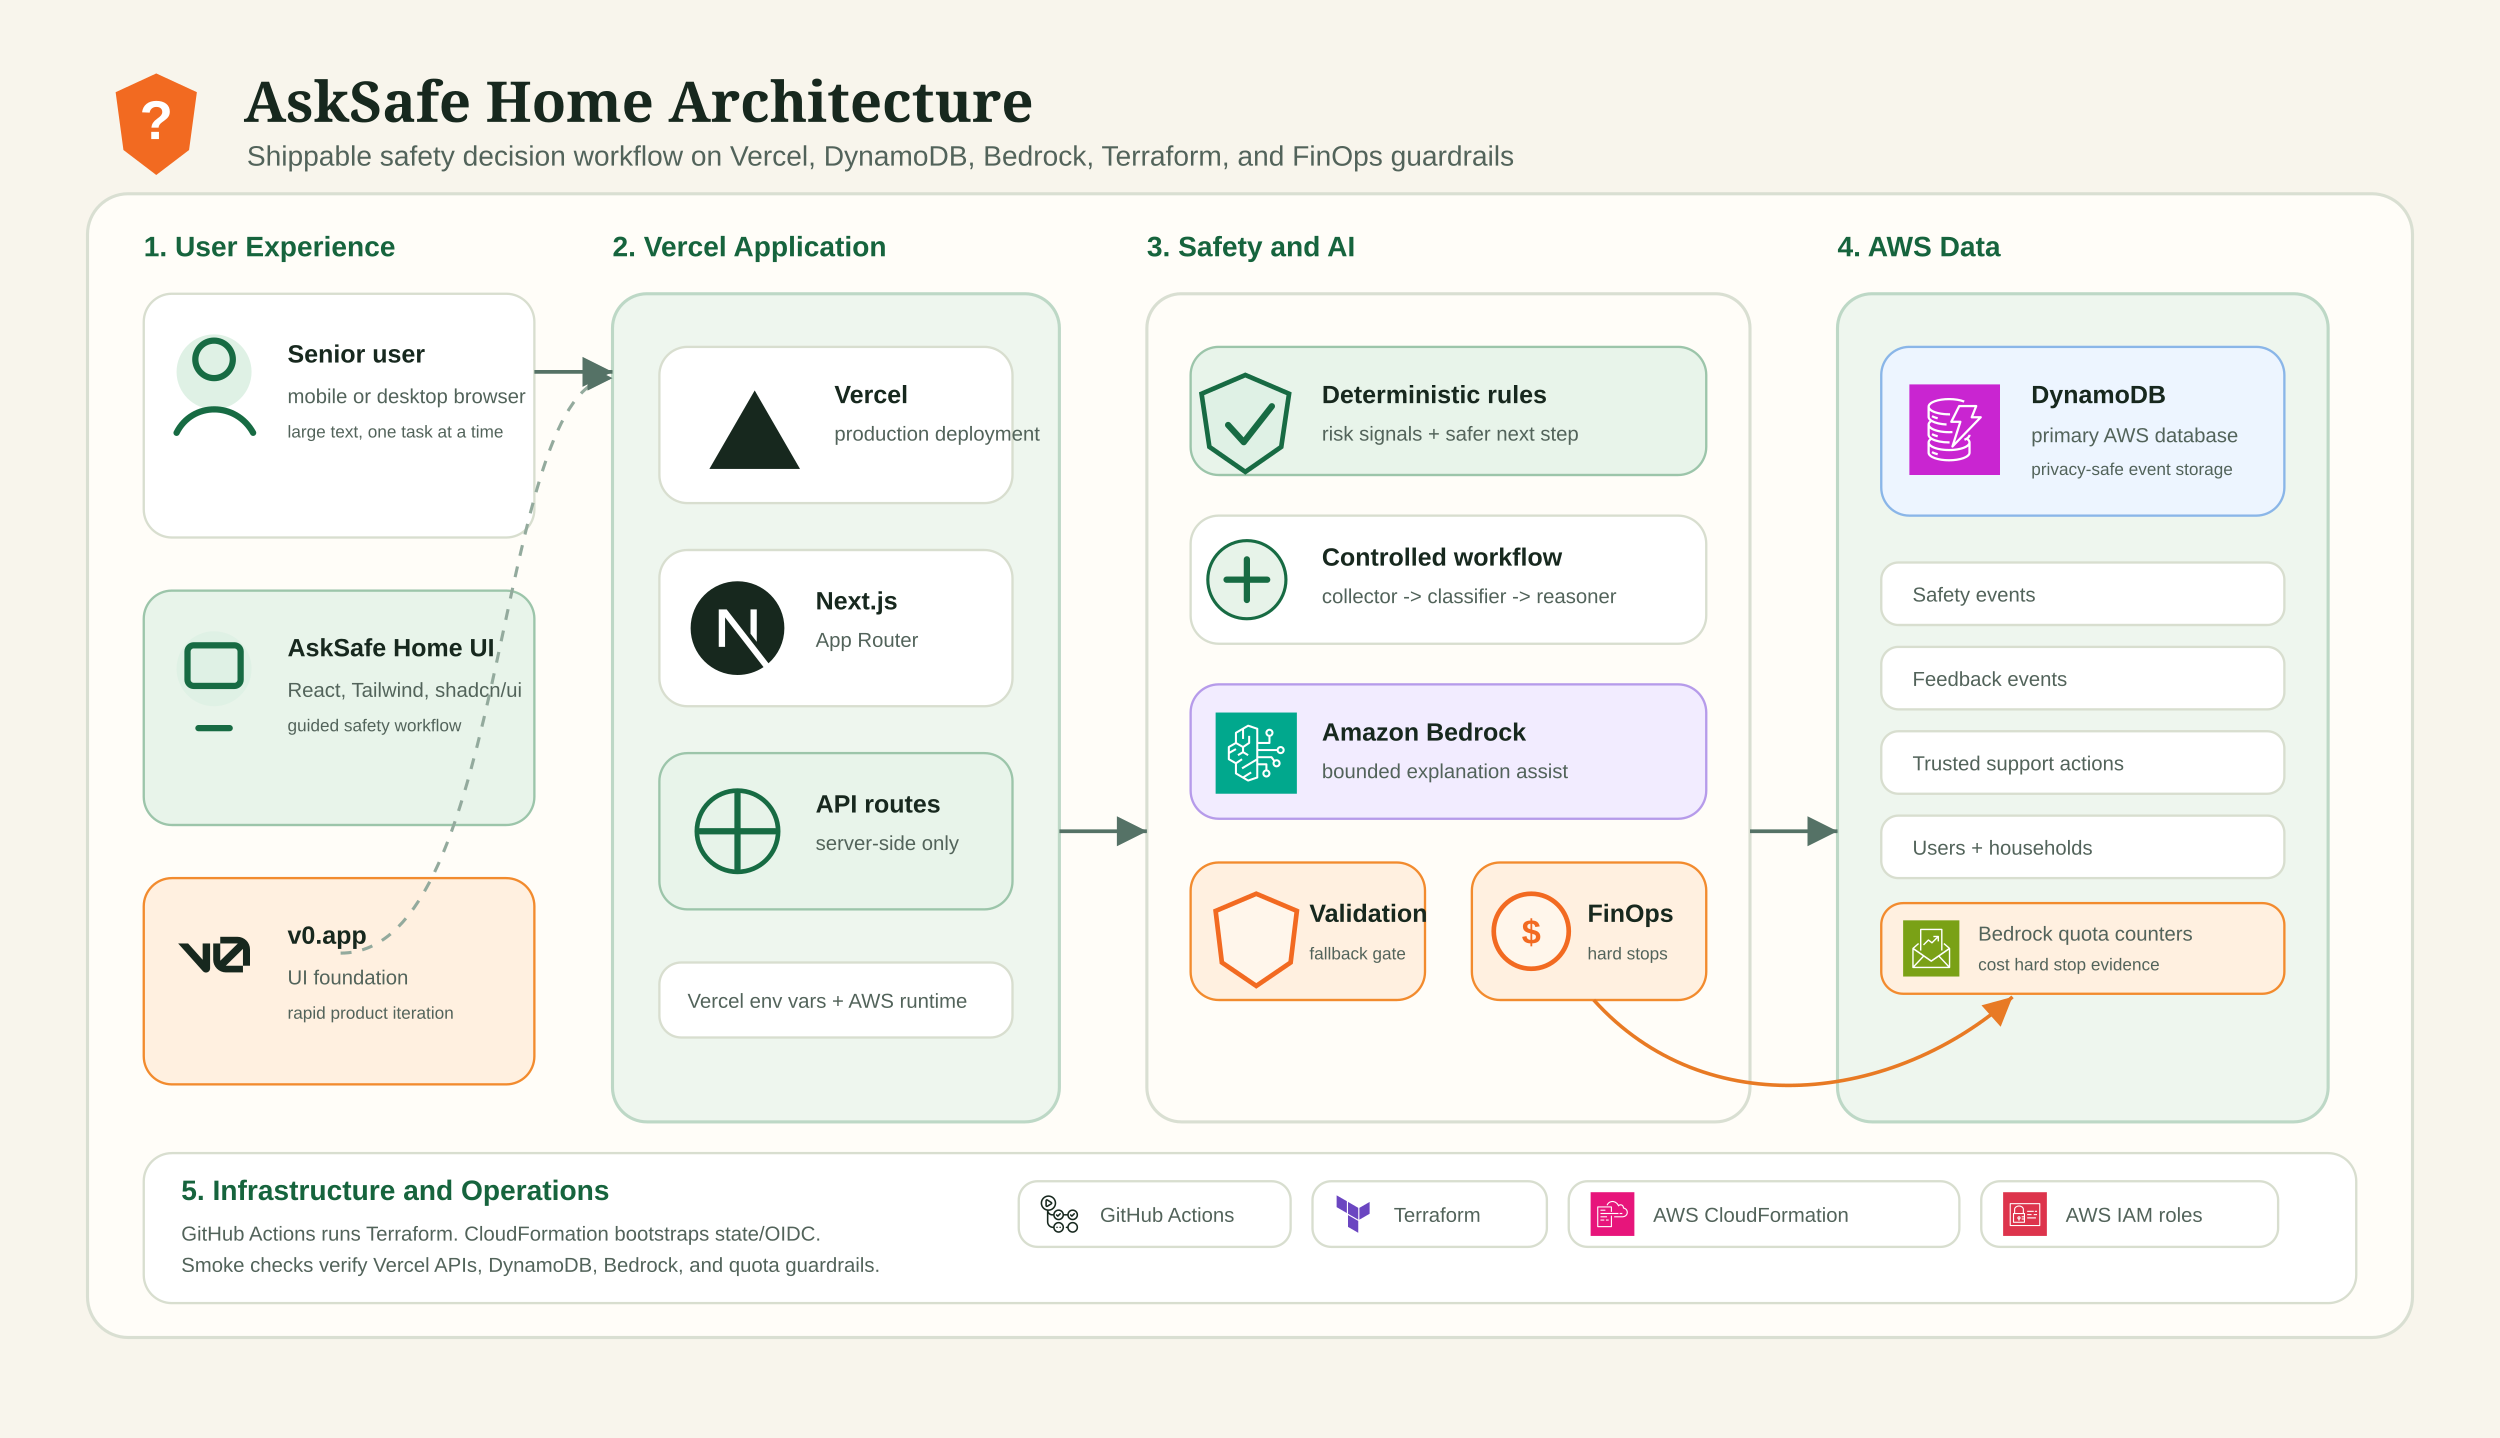
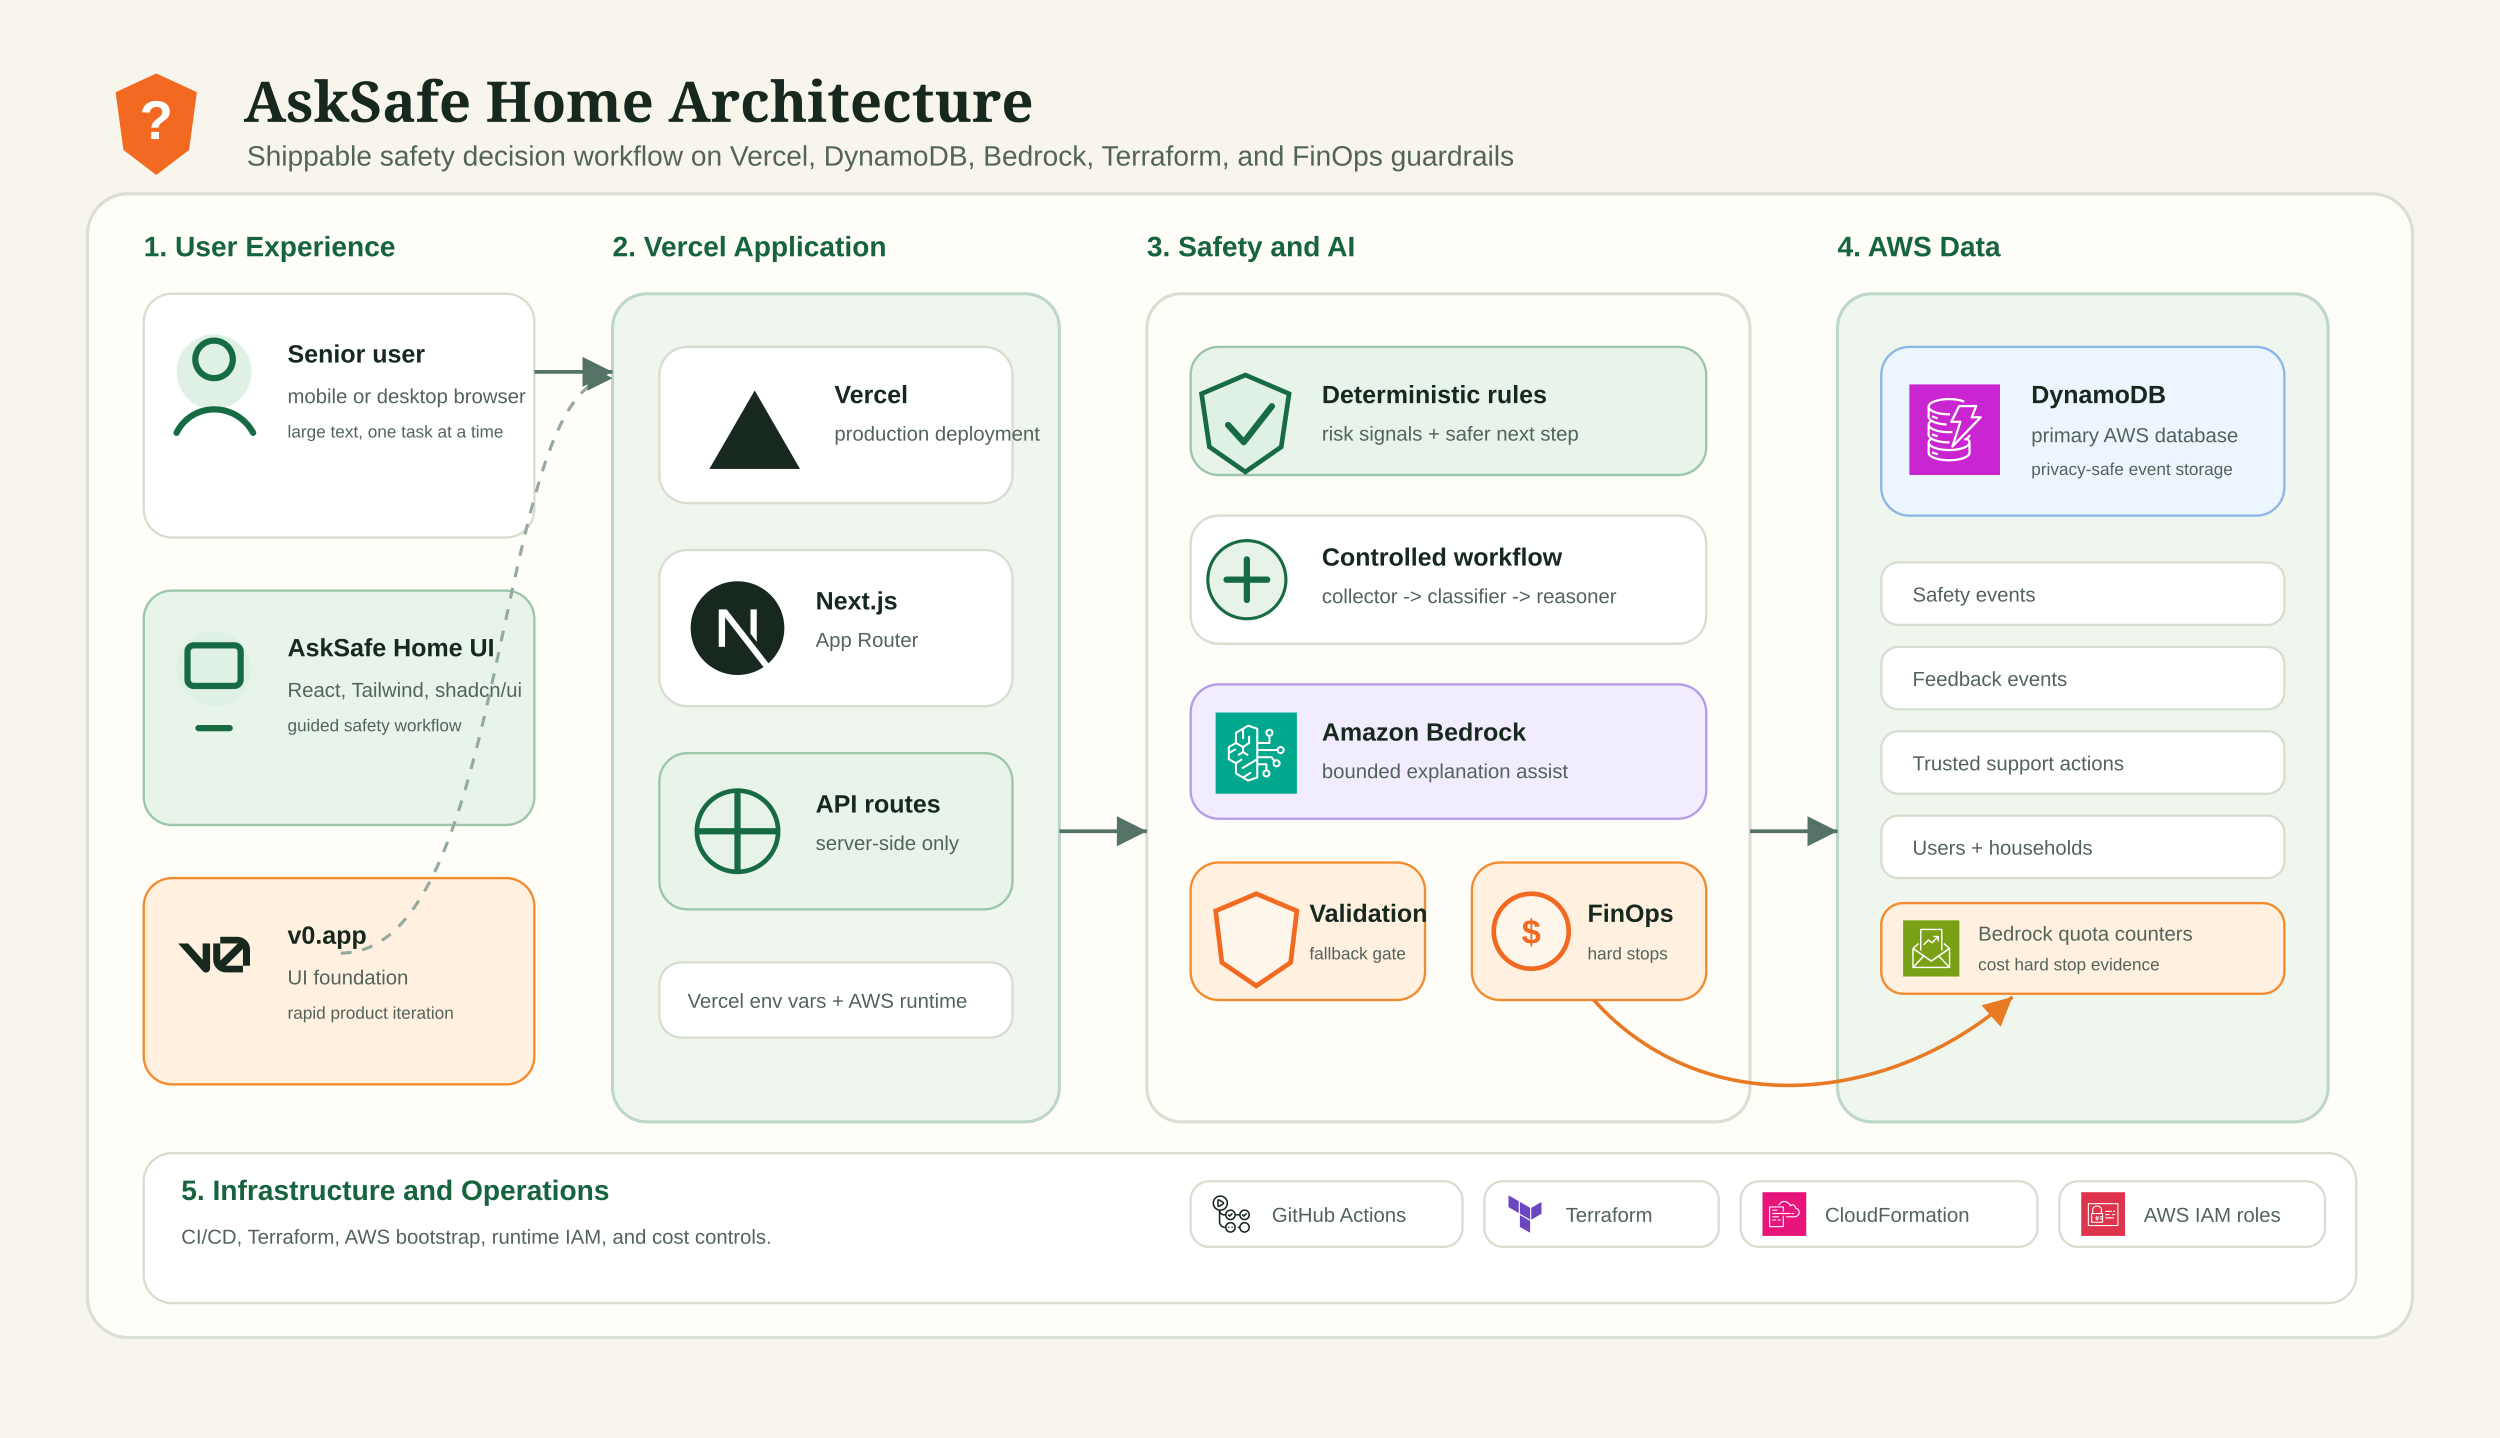
<svg xmlns="http://www.w3.org/2000/svg" width="1600" height="920" viewBox="0 0 1600 920" role="img" aria-labelledby="title desc">
  <defs>
    <style>
      .bg { fill: #f8f5ec; }
      .sheet { fill: #fffdf8; stroke: #d9dfd2; stroke-width: 2; }
      .lane { fill: #eef6ee; stroke: #bdd8c6; stroke-width: 2; }
      .lane-white { fill: #fffdf8; stroke: #d9dfd2; stroke-width: 2; }
      .warn { fill: #fff1e4; stroke: #f28b2e; stroke-width: 2; }
      .card { fill: #ffffff; stroke: #d8decf; stroke-width: 1.5; }
      .card-green { fill: #e8f4ea; stroke: #9cc5aa; stroke-width: 1.5; }
      .card-blue { fill: #edf5ff; stroke: #8ab6e8; stroke-width: 1.5; }
      .card-purple { fill: #f2ecff; stroke: #b69bea; stroke-width: 1.5; }
      .card-orange { fill: #fff0e0; stroke: #f28b2e; stroke-width: 1.5; }
      .title { font: 700 36px Georgia, serif; fill: #17281e; }
      .subtitle { font: 400 18px Arial, sans-serif; fill: #52635a; }
      .h { font: 700 18px Arial, sans-serif; fill: #16643d; }
      .label { font: 700 16px Arial, sans-serif; fill: #17281e; }
      .small { font: 400 13px Arial, sans-serif; fill: #52635a; }
      .tiny { font: 400 11px Arial, sans-serif; fill: #52635a; }
      .caption { font: 700 15px Arial, sans-serif; fill: #173f2b; }
      .line { fill: none; stroke: #557266; stroke-width: 2.4; }
      .dash { fill: none; stroke: #93aa9d; stroke-width: 2; stroke-dasharray: 7 7; }
      .cost-line { fill: none; stroke: #e87a24; stroke-width: 2.3; }
    </style>
    <marker id="arrow" markerWidth="12" markerHeight="12" refX="10" refY="6" orient="auto" markerUnits="strokeWidth">
      <path d="M2,2 L10,6 L2,10 Z" fill="#557266" />
    </marker>
    <marker id="arrow-orange" markerWidth="12" markerHeight="12" refX="10" refY="6" orient="auto" markerUnits="strokeWidth">
      <path d="M2,2 L10,6 L2,10 Z" fill="#e87a24" />
    </marker>
  </defs>
  <rect class="bg" width="1600" height="1050" />
  <g transform="translate(72 44)">
    <path d="M28 3 L54 15 L49 52 L28 68 L7 52 L2 15 Z" fill="#f26a21" />
    <text x="28" y="45" text-anchor="middle" font-family="Arial, sans-serif" font-size="35" font-weight="800" fill="#fff">?</text>
    <text x="84" y="34" class="title">AskSafe Home Architecture</text>
    <text x="86" y="62" class="subtitle">Shippable safety decision workflow on Vercel, DynamoDB, Bedrock, Terraform, and FinOps guardrails</text>
  </g>
  <rect class="sheet" x="56" y="124" width="1488" height="732" rx="26" />
  <g transform="translate(92 164)">
    <text class="h" x="0" y="0">1. User Experience</text>
    <rect class="card" x="0" y="24" width="250" height="156" rx="18" />
    <circle cx="45" cy="74" r="24" fill="#dff1e5" />
    <circle cx="45" cy="66" r="12" fill="none" stroke="#176b43" stroke-width="4" />
    <path d="M21 113 C31 93 59 93 70 113" fill="none" stroke="#176b43" stroke-width="4" stroke-linecap="round" />
    <text class="label" x="92" y="68">Senior user</text>
    <text class="small" x="92" y="94">mobile or desktop browser</text>
    <text class="tiny" x="92" y="116">large text, one task at a time</text>
    <rect class="card-green" x="0" y="214" width="250" height="150" rx="18" />
    <circle cx="45" cy="264" r="24" fill="#dff1e5" />
    <rect x="28" y="249" width="34" height="26" rx="4" fill="none" stroke="#176b43" stroke-width="4" />
    <path d="M35 302 H55" stroke="#176b43" stroke-width="4" stroke-linecap="round" />
    <text class="label" x="92" y="256">AskSafe Home UI</text>
    <text class="small" x="92" y="282">React, Tailwind, shadcn/ui</text>
    <text class="tiny" x="92" y="304">guided safety workflow</text>
    <rect class="card-orange" x="0" y="398" width="250" height="132" rx="18" />
    <svg x="22" y="424" width="46" height="46" viewBox="0 0 24 24" fill="#17281e">
      <path d="M14.066 6.028v2.22h5.729q.075-.001.148.005l-5.853 5.752a2 2 0 0 1-.024-.309V8.247h-2.353v5.45c0 2.322 1.935 4.222 4.258 4.222h5.675v-2.22h-5.675q-.03 0-.059-.003l5.729-5.629q.006.082.006.166v5.465H24v-5.465a4.204 4.204 0 0 0-4.205-4.205zM0 8.245l8.28 9.266c.839.94 2.396.346 2.396-.914V8.245H8.19v5.44l-4.86-5.44Z" />
    </svg>
    <text class="label" x="92" y="440">v0.app</text>
    <text class="small" x="92" y="466">UI foundation</text>
    <text class="tiny" x="92" y="488">rapid product iteration</text>
  </g>
  <g transform="translate(392 164)">
    <text class="h" x="0" y="0">2. Vercel Application</text>
    <rect class="lane" x="0" y="24" width="286" height="530" rx="22" />
    <rect class="card" x="30" y="58" width="226" height="100" rx="18" />
    <svg x="62" y="82" width="58" height="58" viewBox="0 0 24 24" fill="#17281e">
      <path d="m12 1.608 12 20.784H0Z" />
    </svg>
    <text class="label" x="142" y="94">Vercel</text>
    <text class="small" x="142" y="118">production deployment</text>
    <rect class="card" x="30" y="188" width="226" height="100" rx="18" />
    <svg x="50" y="208" width="60" height="60" viewBox="0 0 24 24" fill="#17281e">
      <path d="M18.665 21.978C16.758 23.255 14.465 24 12 24 5.377 24 0 18.623 0 12S5.377 0 12 0s12 5.377 12 12c0 3.583-1.574 6.801-4.067 9.001L9.219 7.2H7.2v9.596h1.615V9.251l9.85 12.727Zm-3.332-8.533 1.6 2.061V7.2h-1.6v6.245Z" />
    </svg>
    <text class="label" x="130" y="226">Next.js</text>
    <text class="small" x="130" y="250">App Router</text>
    <rect class="card-green" x="30" y="318" width="226" height="100" rx="18" />
    <circle cx="80" cy="368" r="26" fill="#e7f3e9" stroke="#176b43" stroke-width="3" />
    <path d="M56 368 H104 M80 344 V392" stroke="#176b43" stroke-width="4" stroke-linecap="round" />
    <text class="label" x="130" y="356">API routes</text>
    <text class="small" x="130" y="380">server-side only</text>
    <rect class="card" x="30" y="452" width="226" height="48" rx="14" />
    <text class="small" x="48" y="481">Vercel env vars + AWS runtime</text>
  </g>
  <g transform="translate(734 164)">
    <text class="h" x="0" y="0">3. Safety and AI</text>
    <rect class="lane-white" x="0" y="24" width="386" height="530" rx="22" />
    <rect class="card-green" x="28" y="58" width="330" height="82" rx="18" />
    <path d="M63 76 L91 88 L86 122 L63 138 L40 122 L35 88 Z" fill="#dff1e5" stroke="#176b43" stroke-width="3" />
    <path d="M52 108 L62 119 L80 96" fill="none" stroke="#176b43" stroke-width="4" stroke-linecap="round" stroke-linejoin="round" />
    <text class="label" x="112" y="94">Deterministic rules</text>
    <text class="small" x="112" y="118">risk signals + safer next step</text>
    <rect class="card" x="28" y="166" width="330" height="82" rx="18" />
    <circle cx="64" cy="207" r="25" fill="#e7f3e9" stroke="#176b43" stroke-width="2" />
    <path d="M51 207 H77 M64 194 V220" stroke="#176b43" stroke-width="4" stroke-linecap="round" />
    <text class="label" x="112" y="198">Controlled workflow</text>
    <text class="small" x="112" y="222">collector -&gt; classifier -&gt; reasoner</text>
    <rect class="card-purple" x="28" y="274" width="330" height="86" rx="18" />
    <svg x="44" y="292" width="52" height="52" viewBox="0 0 80 80">
      <g id="Icon-Architecture/64/Arch_Amazon-Bedrock_64" stroke="none" stroke-width="1" fill="none" fill-rule="evenodd">
        <g id="Icon-Architecture-BG/64/Machine-Learning" fill="#01A88D">
          <rect id="Rectangle" x="0" y="0" width="80" height="80" />
        </g>
        <g id="Icon-Service/64/Amazon-Bedrock_64" transform="translate(12, 12)" fill="#FFFFFF">
          <path d="M52,27 C50.897,27 50,26.103 50,25 C50,23.897 50.897,23 52,23 C53.103,23 54,23.897 54,25 C54,26.103 53.103,27 52,27 L52,27 Z M20.113,53.908 L16.865,52.014 L23.53,47.848 L22.47,46.152 L14.913,50.875 L9,47.426 L9,38.535 L14.555,34.832 L13.445,33.168 L7.959,36.825 L2,33.42 L2,28.58 L8.496,24.868 L7.504,23.132 L2,26.277 L2,22.58 L8,19.152 L14,22.58 L14,26.434 L9.485,29.143 L10.515,30.857 L15,28.166 L19.485,30.857 L20.515,29.143 L16,26.434 L16,22.535 L21.555,18.832 C21.833,18.646 22,18.334 22,18 L22,11 L20,11 L20,17.465 L14.959,20.825 L9,17.42 L9,8.574 L14,5.658 L14,14 L16,14 L16,4.491 L20.113,2.092 L28,4.721 L28,33.434 L13.485,42.143 L14.515,43.857 L28,35.766 L28,51.279 L20.113,53.908 Z M50,38 C50,39.103 49.103,40 48,40 C46.897,40 46,39.103 46,38 C46,36.897 46.897,36 48,36 C49.103,36 50,36.897 50,38 L50,38 Z M40,48 C40,49.103 39.103,50 38,50 C36.897,50 36,49.103 36,48 C36,46.897 36.897,46 38,46 C39.103,46 40,46.897 40,48 L40,48 Z M39,8 C39,6.897 39.897,6 41,6 C42.103,6 43,6.897 43,8 C43,9.103 42.103,10 41,10 C39.897,10 39,9.103 39,8 L39,8 Z M52,21 C50.141,21 48.589,22.28 48.142,24 L30,24 L30,19 L41,19 C41.553,19 42,18.552 42,18 L42,11.858 C43.72,11.411 45,9.858 45,8 C45,5.794 43.206,4 41,4 C38.794,4 37,5.794 37,8 C37,9.858 38.28,11.411 40,11.858 L40,17 L30,17 L30,4 C30,3.569 29.725,3.188 29.316,3.051 L20.316,0.051 C20.042,-0.039 19.744,-0.009 19.496,0.136 L7.496,7.136 C7.188,7.315 7,7.645 7,8 L7,17.42 L0.504,21.132 C0.192,21.31 0,21.641 0,22 L0,34 C0,34.359 0.192,34.69 0.504,34.868 L7,38.58 L7,48 C7,48.355 7.188,48.685 7.496,48.864 L19.496,55.864 C19.65,55.954 19.825,56 20,56 C20.106,56 20.213,55.983 20.316,55.949 L29.316,52.949 C29.725,52.812 30,52.431 30,52 L30,40 L37,40 L37,44.142 C35.28,44.589 34,46.142 34,48 C34,50.206 35.794,52 38,52 C40.206,52 42,50.206 42,48 C42,46.142 40.72,44.589 39,44.142 L39,39 C39,38.448 38.553,38 38,38 L30,38 L30,33 L42.5,33 L44.638,35.85 C44.239,36.472 44,37.207 44,38 C44,40.206 45.794,42 48,42 C50.206,42 52,40.206 52,38 C52,35.794 50.206,34 48,34 C47.316,34 46.682,34.188 46.119,34.492 L43.8,31.4 C43.611,31.148 43.314,31 43,31 L30,31 L30,26 L48.142,26 C48.589,27.72 50.141,29 52,29 C54.206,29 56,27.206 56,25 C56,22.794 54.206,21 52,21 L52,21 Z" id="Fill-1" />
        </g>
      </g>
    </svg>
    <text class="label" x="112" y="310">Amazon Bedrock</text>
    <text class="small" x="112" y="334">bounded explanation assist</text>
    <rect class="card-orange" x="28" y="388" width="150" height="88" rx="18" />
    <path d="M70 408 L96 419 L92 452 L70 467 L48 452 L44 419 Z" fill="#fff6eb" stroke="#f26a21" stroke-width="3" />
    <text class="label" x="104" y="426">Validation</text>
    <text class="tiny" x="104" y="450">fallback gate</text>
    <rect class="card-orange" x="208" y="388" width="150" height="88" rx="18" />
    <circle cx="246" cy="432" r="24" fill="#fff6eb" stroke="#f26a21" stroke-width="3" />
    <text x="246" y="440" text-anchor="middle" font-family="Arial, sans-serif" font-size="22" font-weight="800" fill="#f26a21">$</text>
    <text class="label" x="282" y="426">FinOps</text>
    <text class="tiny" x="282" y="450">hard stops</text>
  </g>
  <g transform="translate(1176 164)">
    <text class="h" x="0" y="0">4. AWS Data</text>
    <rect class="lane" x="0" y="24" width="314" height="530" rx="22" />
    <rect class="card-blue" x="28" y="58" width="258" height="108" rx="18" />
    <svg x="46" y="82" width="58" height="58" viewBox="0 0 80 80">
      <g id="Icon-Architecture/64/Arch_Amazon-DynamoDB_64" stroke="none" stroke-width="1" fill="none" fill-rule="evenodd">
        <g id="Icon-Architecture-BG/64/Database" fill="#C925D1">
          <rect id="Rectangle" x="0" y="0" width="80" height="80" />
        </g>
        <path d="M52.086,54.85 C48.748,57.549 41.745,58.975 35.044,58.975 C28.342,58.975 21.337,57.548 18,54.849 L18,60.285 L18.001,60.285 C18.001,62.995 25,66.016 35.044,66.016 C45.08,66.016 52.075,62.999 52.086,60.29 L52.086,54.85 Z M52.087,44.522 L54.087,44.511 L54.087,44.522 C54.087,45.73 53.482,46.858 52.304,47.891 C53.732,49.147 54.087,50.38 54.087,51.258 C54.087,51.264 54.086,51.269 54.086,51.275 L54.086,60.285 L54.087,60.285 C54.087,65.295 44.275,68 35.044,68 C25.835,68 16.05,65.307 16.003,60.319 C16.003,60.314 16,60.309 16,60.304 L16,51.255 C16,51.253 16.002,51.25 16.002,51.247 C16.005,50.369 16.361,49.141 17.787,47.888 C16.37,46.636 16.01,45.415 16.001,44.544 L16.002,44.544 C16.002,44.54 16,44.537 16,44.533 L16,35.484 C16,35.481 16.002,35.478 16.002,35.475 C16.005,34.597 16.362,33.369 17.788,32.117 C16.37,30.865 16.01,29.643 16.001,28.773 L16.002,28.773 C16.002,28.769 16,28.765 16,28.761 L16,19.713 C16,19.71 16.002,19.707 16.002,19.704 C16.019,14.7 25.82,12 35.044,12 C40.255,12 45.261,12.828 48.778,14.272 L48.013,16.105 C44.73,14.757 40.003,13.984 35.044,13.984 C25,13.984 18.001,17.005 18.001,19.717 C18.001,22.429 25,25.45 35.044,25.45 C35.315,25.453 35.58,25.45 35.848,25.44 L35.932,27.422 C35.636,27.434 35.34,27.434 35.044,27.434 C28.342,27.434 21.337,26.007 18,23.308 L18,28.74 L18.001,28.74 L18.001,28.763 C18.011,29.803 19.078,30.712 19.972,31.289 C22.662,33.004 27.482,34.175 32.857,34.418 L32.766,36.4 C27.321,36.153 22.553,35.023 19.484,33.292 C18.728,33.857 18.001,34.622 18.001,35.489 C18.001,38.2 25,41.221 35.044,41.221 C36.029,41.221 37.007,41.189 37.952,41.123 L38.091,43.102 C37.101,43.17 36.075,43.205 35.044,43.205 C28.342,43.205 21.337,41.778 18,39.079 L18,44.511 L18.001,44.511 C18.011,45.575 19.078,46.482 19.972,47.06 C23.048,49.023 28.824,50.245 35.044,50.245 L35.484,50.245 L35.484,52.229 L35.044,52.229 C28.725,52.229 22.982,51.055 19.47,49.073 C18.718,49.637 18.001,50.398 18.001,51.258 C18.001,53.97 25,56.992 35.044,56.992 C45.08,56.992 52.075,53.974 52.086,51.265 L52.086,51.255 L52.086,51.254 C52.084,50.392 51.364,49.631 50.61,49.067 C50.122,49.344 49.599,49.61 49.004,49.855 L48.238,48.022 C48.964,47.724 49.594,47.402 50.111,47.062 C51.013,46.474 52.087,45.555 52.087,44.522 L52.087,44.522 Z M60.653,30.017 L55.049,30.017 C54.718,30.017 54.407,29.854 54.222,29.582 C54.035,29.31 53.997,28.964 54.119,28.66 L57.528,20.138 L44.619,20.138 L38.619,32.04 L45.001,32.04 C45.32,32.04 45.62,32.192 45.809,32.447 C45.996,32.703 46.051,33.031 45.954,33.333 L40.258,51.089 L60.653,30.017 Z M63.722,29.712 L38.723,55.54 C38.528,55.74 38.266,55.844 38.001,55.844 C37.825,55.844 37.648,55.799 37.49,55.705 C37.09,55.469 36.907,54.992 37.048,54.552 L43.634,34.024 L37.001,34.024 C36.654,34.024 36.333,33.846 36.15,33.554 C35.968,33.261 35.951,32.896 36.107,32.589 L43.107,18.703 C43.276,18.367 43.622,18.154 44.001,18.154 L59.001,18.154 C59.332,18.154 59.643,18.318 59.828,18.589 C60.015,18.862 60.053,19.207 59.931,19.512 L56.522,28.033 L63,28.033 C63.4,28.033 63.763,28.271 63.92,28.636 C64.077,29.002 63.999,29.426 63.722,29.712 L63.722,29.712 Z M19.455,60.674 C20.872,61.473 22.656,62.144 24.757,62.668 L25.245,60.744 C23.346,60.271 21.686,59.65 20.443,58.95 L19.455,60.674 Z M24.757,46.799 L25.245,44.875 C23.346,44.401 21.686,43.78 20.443,43.08 L19.455,44.805 C20.872,45.603 22.655,46.275 24.757,46.799 L24.757,46.799 Z M19.455,28.936 L20.443,27.211 C21.684,27.911 23.345,28.531 25.245,29.006 L24.757,30.929 C22.653,30.404 20.87,29.733 19.455,28.936 L19.455,28.936 Z" id="Amazon-DynamoDB_Icon_64_Squid" fill="#FFFFFF" />
      </g>
    </svg>
    <text class="label" x="124" y="94">DynamoDB</text>
    <text class="small" x="124" y="119">primary AWS database</text>
    <text class="tiny" x="124" y="140">privacy-safe event storage</text>
    <rect class="card" x="28" y="196" width="258" height="40" rx="11" />
    <text class="small" x="48" y="221">Safety events</text>
    <rect class="card" x="28" y="250" width="258" height="40" rx="11" />
    <text class="small" x="48" y="275">Feedback events</text>
    <rect class="card" x="28" y="304" width="258" height="40" rx="11" />
    <text class="small" x="48" y="329">Trusted support actions</text>
    <rect class="card" x="28" y="358" width="258" height="40" rx="11" />
    <text class="small" x="48" y="383">Users + households</text>
    <rect class="card-orange" x="28" y="414" width="258" height="58" rx="14" />
    <svg x="42" y="425" width="36" height="36" viewBox="0 0 80 80">
      <g id="Icon-Architecture/64/Arch_AWS-Budgets_64" stroke="none" stroke-width="1" fill="none" fill-rule="evenodd">
        <g id="Icon-Architecture-BG/64/AWS-Cost-Management" fill="#7AA116">
          <rect id="Rectangle" x="0" y="0" width="80" height="80" />
        </g>
        <path d="M49,30 L49,25.414 L41.707,32.707 C41.346,33.069 40.772,33.098 40.375,32.781 L36.074,29.34 L29.707,35.707 L28.293,34.293 L35.293,27.293 C35.654,26.932 36.228,26.901 36.625,27.219 L40.926,30.66 L47.586,24 L43,24 L43,22 L50,22 C50.553,22 51,22.448 51,23 L51,30 L49,30 Z M26,43 L24,43 L24,13 C24,12.448 24.447,12 25,12 L55,12 C55.553,12 56,12.448 56,13 L56,43 L54,43 L54,14 L26,14 L26,43 Z M15,64.471 L15,42.061 L27.74,50.881 L15,64.471 Z M40,59.125 C40.224,59.125 40.447,59.058 40.641,58.925 L50.597,52.032 L63.691,66 L16.309,66 L29.403,52.032 L39.359,58.925 C39.553,59.058 39.776,59.125 40,59.125 L40,59.125 Z M52.26,50.881 L65,42.061 L65,64.471 L52.26,50.881 Z M66.658,39.248 L58.658,32.248 L57.342,33.752 L64.279,39.823 L40,56.632 L15.721,39.823 L22.658,33.752 L21.342,32.248 L13.342,39.248 C13.124,39.438 13,39.711 13,40 L13,67 C13,67.552 13.447,68 14,68 L66,68 C66.553,68 67,67.552 67,67 L67,40 C67,39.711 66.876,39.438 66.658,39.248 L66.658,39.248 Z" id="AWS-Budgets_Icon_64_Squid" fill="#FFFFFF" />
      </g>
    </svg>
    <text class="small" x="90" y="438">Bedrock quota counters</text>
    <text class="tiny" x="90" y="457">cost hard stop evidence</text>
  </g>
  <path class="line" marker-end="url(#arrow)" d="M342 238 H392" />
  <path class="dash" marker-end="url(#arrow)" d="M218 610 C328 610 315 242 392 242" />
  <path class="line" marker-end="url(#arrow)" d="M678 532 H734" />
  <path class="line" marker-end="url(#arrow)" d="M1120 532 H1176" />
  <path class="cost-line" marker-end="url(#arrow-orange)" d="M1020 640 C1092 720 1212 706 1288 638" />
  <g transform="translate(92 738)">
    <rect class="card" x="0" y="0" width="1416" height="96" rx="18" />
    <text class="h" x="24" y="30">5. Infrastructure and Operations</text>
-     <text class="small" x="24" y="56">GitHub Actions runs Terraform. CloudFormation bootstraps state/OIDC.</text>
-     <text class="small" x="24" y="76">Smoke checks verify Vercel APIs, DynamoDB, Bedrock, and quota guardrails.</text>
-     <g transform="translate(560 18)">
+     <text class="small" x="24" y="58">CI/CD, Terraform, AWS bootstrap, runtime IAM, and cost controls.</text>
+     <g transform="translate(670 18)">
      <rect class="card" x="0" y="0" width="174" height="42" rx="12" />
      <svg x="14" y="9" width="24" height="24" viewBox="0 0 24 24" fill="#17281e">
        <path d="M10.984 13.836a.5.5 0 0 1-.353-.146l-.745-.743a.5.5 0 1 1 .706-.708l.392.391 1.181-1.18a.5.5 0 0 1 .708.707l-1.535 1.533a.504.504 0 0 1-.354.146zm9.353-.147l1.534-1.532a.5.5 0 0 0-.707-.707l-1.181 1.18-.392-.391a.5.5 0 1 0-.706.708l.746.743a.497.497 0 0 0 .706-.001zM4.527 7.452l2.557-1.585A1 1 0 0 0 7.09 4.17L4.533 2.56A1 1 0 0 0 3 3.406v3.196a1.001 1.001 0 0 0 1.527.85zm2.03-2.436L4 6.602V3.406l2.557 1.61zM24 12.5c0 1.93-1.57 3.5-3.5 3.5a3.503 3.503 0 0 1-3.46-3h-2.08a3.503 3.503 0 0 1-3.46 3 3.502 3.502 0 0 1-3.46-3h-.558c-.972 0-1.85-.399-2.482-1.042V17c0 1.654 1.346 3 3 3h.04c.244-1.693 1.7-3 3.46-3 1.93 0 3.5 1.57 3.5 3.5S13.43 24 11.5 24a3.502 3.502 0 0 1-3.46-3H8c-2.206 0-4-1.794-4-4V9.899A5.008 5.008 0 0 1 0 5c0-2.757 2.243-5 5-5s5 2.243 5 5a5.005 5.005 0 0 1-4.952 4.998A2.482 2.482 0 0 0 7.482 12h.558c.244-1.693 1.7-3 3.46-3a3.502 3.502 0 0 1 3.46 3h2.08a3.503 3.503 0 0 1 3.46-3c1.93 0 3.5 1.57 3.5 3.5zm-15 8c0 1.378 1.122 2.5 2.5 2.5s2.5-1.122 2.5-2.5-1.122-2.5-2.5-2.5S9 19.122 9 20.5zM5 9c2.206 0 4-1.794 4-4S7.206 1 5 1 1 2.794 1 5s1.794 4 4 4zm9 3.5c0-1.378-1.122-2.5-2.5-2.5S9 11.122 9 12.5s1.122 2.5 2.5 2.5 2.5-1.122 2.5-2.5zm9 0c0-1.378-1.122-2.5-2.5-2.5S18 11.122 18 12.5s1.122 2.5 2.5 2.5 2.5-1.122 2.5-2.5zm-13 8a.5.5 0 1 0 1 0 .5.5 0 0 0-1 0zm2 0a.5.5 0 1 0 1 0 .5.5 0 0 0-1 0zm12 0c0 1.93-1.57 3.5-3.5 3.5a3.503 3.503 0 0 1-3.46-3.002c-.007.001-.013.005-.021.005l-.506.017h-.017a.5.5 0 0 1-.016-.999l.506-.017c.018-.002.035.006.052.007A3.503 3.503 0 0 1 20.5 17c1.93 0 3.5 1.57 3.5 3.5zm-1 0c0-1.378-1.122-2.5-2.5-2.5S18 19.122 18 20.5s1.122 2.5 2.5 2.5 2.5-1.122 2.5-2.5z" />
      </svg>
      <text class="small" x="52" y="26">GitHub Actions</text>
      <rect class="card" x="188" y="0" width="150" height="42" rx="12" />
      <svg x="202" y="9" width="24" height="24" viewBox="0 0 24 24" fill="#6b46c1">
        <path d="M1.44 0v7.575l6.561 3.79V3.787zm21.12 4.227l-6.561 3.791v7.574l6.56-3.787zM8.72 4.23v7.575l6.561 3.787V8.018zm0 8.405v7.575L15.28 24v-7.578z" />
      </svg>
      <text class="small" x="240" y="26">Terraform</text>
-       <rect class="card" x="352" y="0" width="250" height="42" rx="12" />
+       <rect class="card" x="352" y="0" width="190" height="42" rx="12" />
      <svg x="366" y="7" width="28" height="28" viewBox="0 0 80 80">
        <g id="Icon-Architecture/64/Arch_AWS-CloudFormation_64" stroke="none" stroke-width="1" fill="none" fill-rule="evenodd">
          <g id="Icon-Architecture-BG/64/Management-Governance" fill="#E7157B">
            <rect id="Rectangle" x="0" y="0" width="80" height="80" />
          </g>
          <path d="M53,39.963 L58,39.963 L58,37.96 L53,37.96 L53,39.963 Z M28,51.982 L33,51.982 L33,49.979 L28,49.979 L28,51.982 Z M18,51.982 L25,51.982 L25,49.979 L18,49.979 L18,51.982 Z M18,45.972 L30,45.972 L30,43.969 L18,43.969 L18,45.972 Z M18,33.954 L27,33.954 L27,31.951 L18,31.951 L18,33.954 Z M18,39.963 L51,39.963 L51,37.96 L18,37.96 L18,39.963 Z M37,61.997 L14,61.997 L14,27.945 L37,27.945 L37,35.957 L39,35.957 L39,26.943 C39,26.39 38.552,25.942 38,25.942 L13,25.942 C12.447,25.942 12,26.39 12,26.943 L12,62.998 C12,63.551 12.447,64 13,64 L38,64 C38.552,64 39,63.551 39,62.998 L39,42.968 L37,42.968 L37,61.997 Z M68,36.959 C68,43.431 62.173,45.682 59.092,45.968 L43,45.972 L43,43.969 L59,43.969 C59.195,43.946 66,43.212 66,36.959 C66,31.264 60.863,30.108 59.834,29.934 C59.321,29.847 58.96,29.382 59.004,28.863 C59.005,28.844 59.007,28.826 59.009,28.808 C58.954,25.59 56.981,24.585 56.126,24.3 C54.53,23.769 52.751,24.277 51.81,25.539 C51.591,25.836 51.229,25.987 50.861,25.931 C50.497,25.876 50.192,25.625 50.068,25.277 C49.447,23.536 48.546,22.408 47.293,21.153 C44.159,18.039 39.905,17.178 35.925,18.853 C33.837,19.733 32.012,21.728 30.922,24.327 L29.078,23.55 C30.37,20.474 32.584,18.089 35.15,17.007 C39.905,15.005 44.971,16.026 48.704,19.734 C49.774,20.807 50.66,21.851 51.35,23.204 C52.843,22.098 54.857,21.767 56.757,22.399 C59.189,23.209 60.727,25.321 60.975,28.129 C64.381,28.988 68,31.712 68,36.959 L68,36.959 Z" id="AWS-CloudFormation_Icon_64_Squid" fill="#FFFFFF" />
        </g>
      </svg>
-       <text class="small" x="406" y="26">AWS CloudFormation</text>
-       <rect class="card" x="616" y="0" width="190" height="42" rx="12" />
-       <svg x="630" y="7" width="28" height="28" viewBox="0 0 40 40">
+       <text class="small" x="406" y="26">CloudFormation</text>
+       <rect class="card" x="556" y="0" width="170" height="42" rx="12" />
+       <svg x="570" y="7" width="28" height="28" viewBox="0 0 40 40">
        <g id="Icon-Architecture/32/Arch_AWS-Identity-and-Access-Management_32" stroke="none" stroke-width="1" fill="none" fill-rule="evenodd">
          <g id="Icon-Architecture-BG/32/Security-Identity-Compliance" fill="#DD344C">
            <rect id="Rectangle" x="0" y="0" width="40" height="40" />
          </g>
          <path d="M7,30 L33,30 L33,11 L7,11 L7,30 Z M34,10.5 L34,30.5 C34,30.776 33.776,31 33.5,31 L6.5,31 C6.224,31 6,30.776 6,30.5 L6,10.5 C6,10.224 6.224,10 6.5,10 L33.5,10 C33.776,10 34,10.224 34,10.5 L34,10.5 Z M22,24 L30,24 L30,23 L22,23 L22,24 Z M28,21 L31,21 L31,20 L28,20 L28,21 Z M22,21 L26,21 L26,20 L22,20 L22,21 Z M15,23.5 C15,23.224 14.775,23 14.5,23 C14.225,23 14,23.224 14,23.5 C14,23.776 14.225,24 14.5,24 C14.775,24 15,23.776 15,23.5 L15,23.5 Z M16,23.5 C16,24.151 15.581,24.701 15,24.908 L15,26 L14,26 L14,24.908 C13.419,24.701 13,24.151 13,23.5 C13,22.673 13.673,22 14.5,22 C15.327,22 16,22.673 16,23.5 L16,23.5 Z M10,26.996 L18.997,27 L18.998,25 L17,25 L17,24 L18.998,24 L18.999,23 L17,23 L17,22 L18.999,22 L19,20.004 L10.003,20 L10,26.996 Z M11,19 L17.998,19.003 L17.998,15.577 C17.998,14.759 17.332,14.163 16.935,13.881 C16.248,13.393 15.338,13.101 14.5,13.101 L14.499,13.101 C12.734,13.101 11.002,14.326 11.001,15.575 L11,19 Z M9,27.496 L9.003,19.5 C9.003,19.367 9.056,19.24 9.149,19.146 C9.243,19.053 9.37,19 9.503,19 L10,19 L10.001,15.575 C10.002,13.586 12.376,12.101 14.499,12.101 L14.5,12.101 C15.553,12.101 16.651,12.453 17.514,13.065 C18.472,13.746 18.999,14.638 18.998,15.578 L18.998,19.004 L19.5,19.004 C19.776,19.004 20,19.228 20,19.504 L19.997,27.5 C19.997,27.633 19.944,27.76 19.851,27.854 C19.757,27.947 19.63,28 19.497,28 L9.5,27.996 C9.224,27.996 9,27.772 9,27.496 L9,27.496 Z M29,18 L31,18 L31,17 L29,17 L29,18 Z M22,18 L28,18 L28,17 L22,17 L22,18 Z" id="AWS-Identity-and-Access-Management_Icon_32_Squid" fill="#FFFFFF" />
        </g>
      </svg>
-       <text class="small" x="670" y="26">AWS IAM roles</text>
+       <text class="small" x="610" y="26">AWS IAM roles</text>
    </g>
  </g>
</svg>
